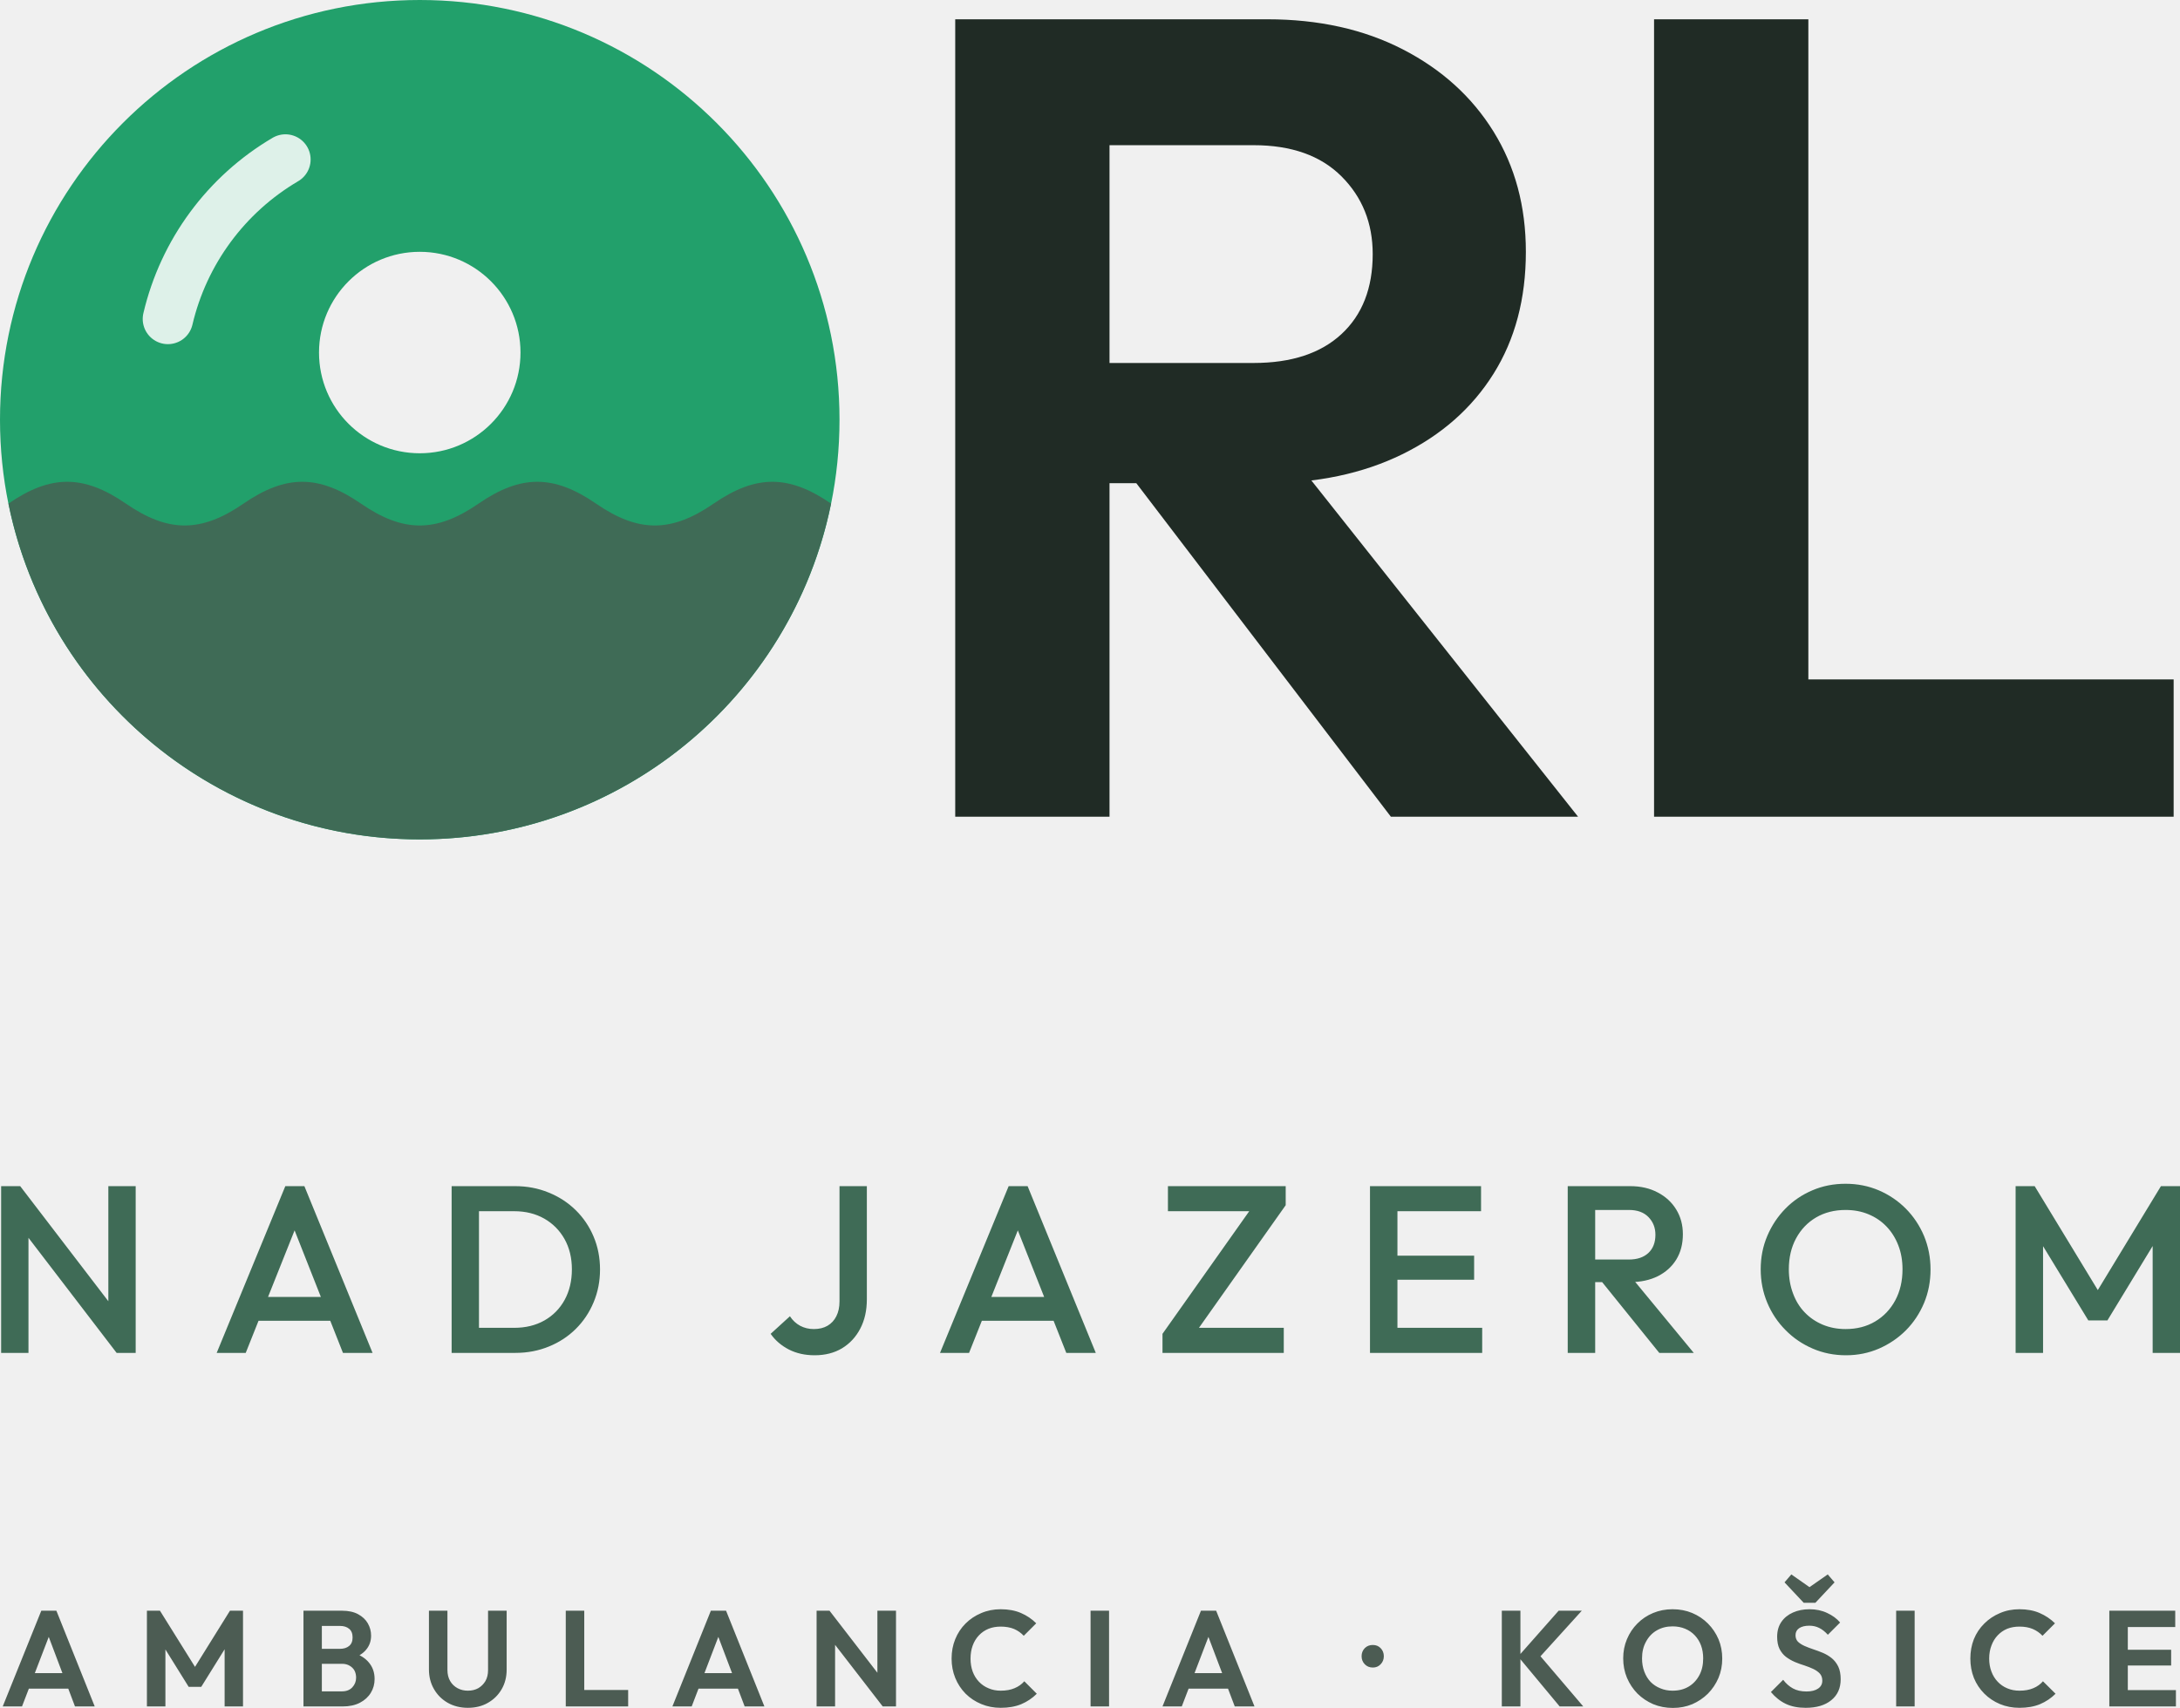
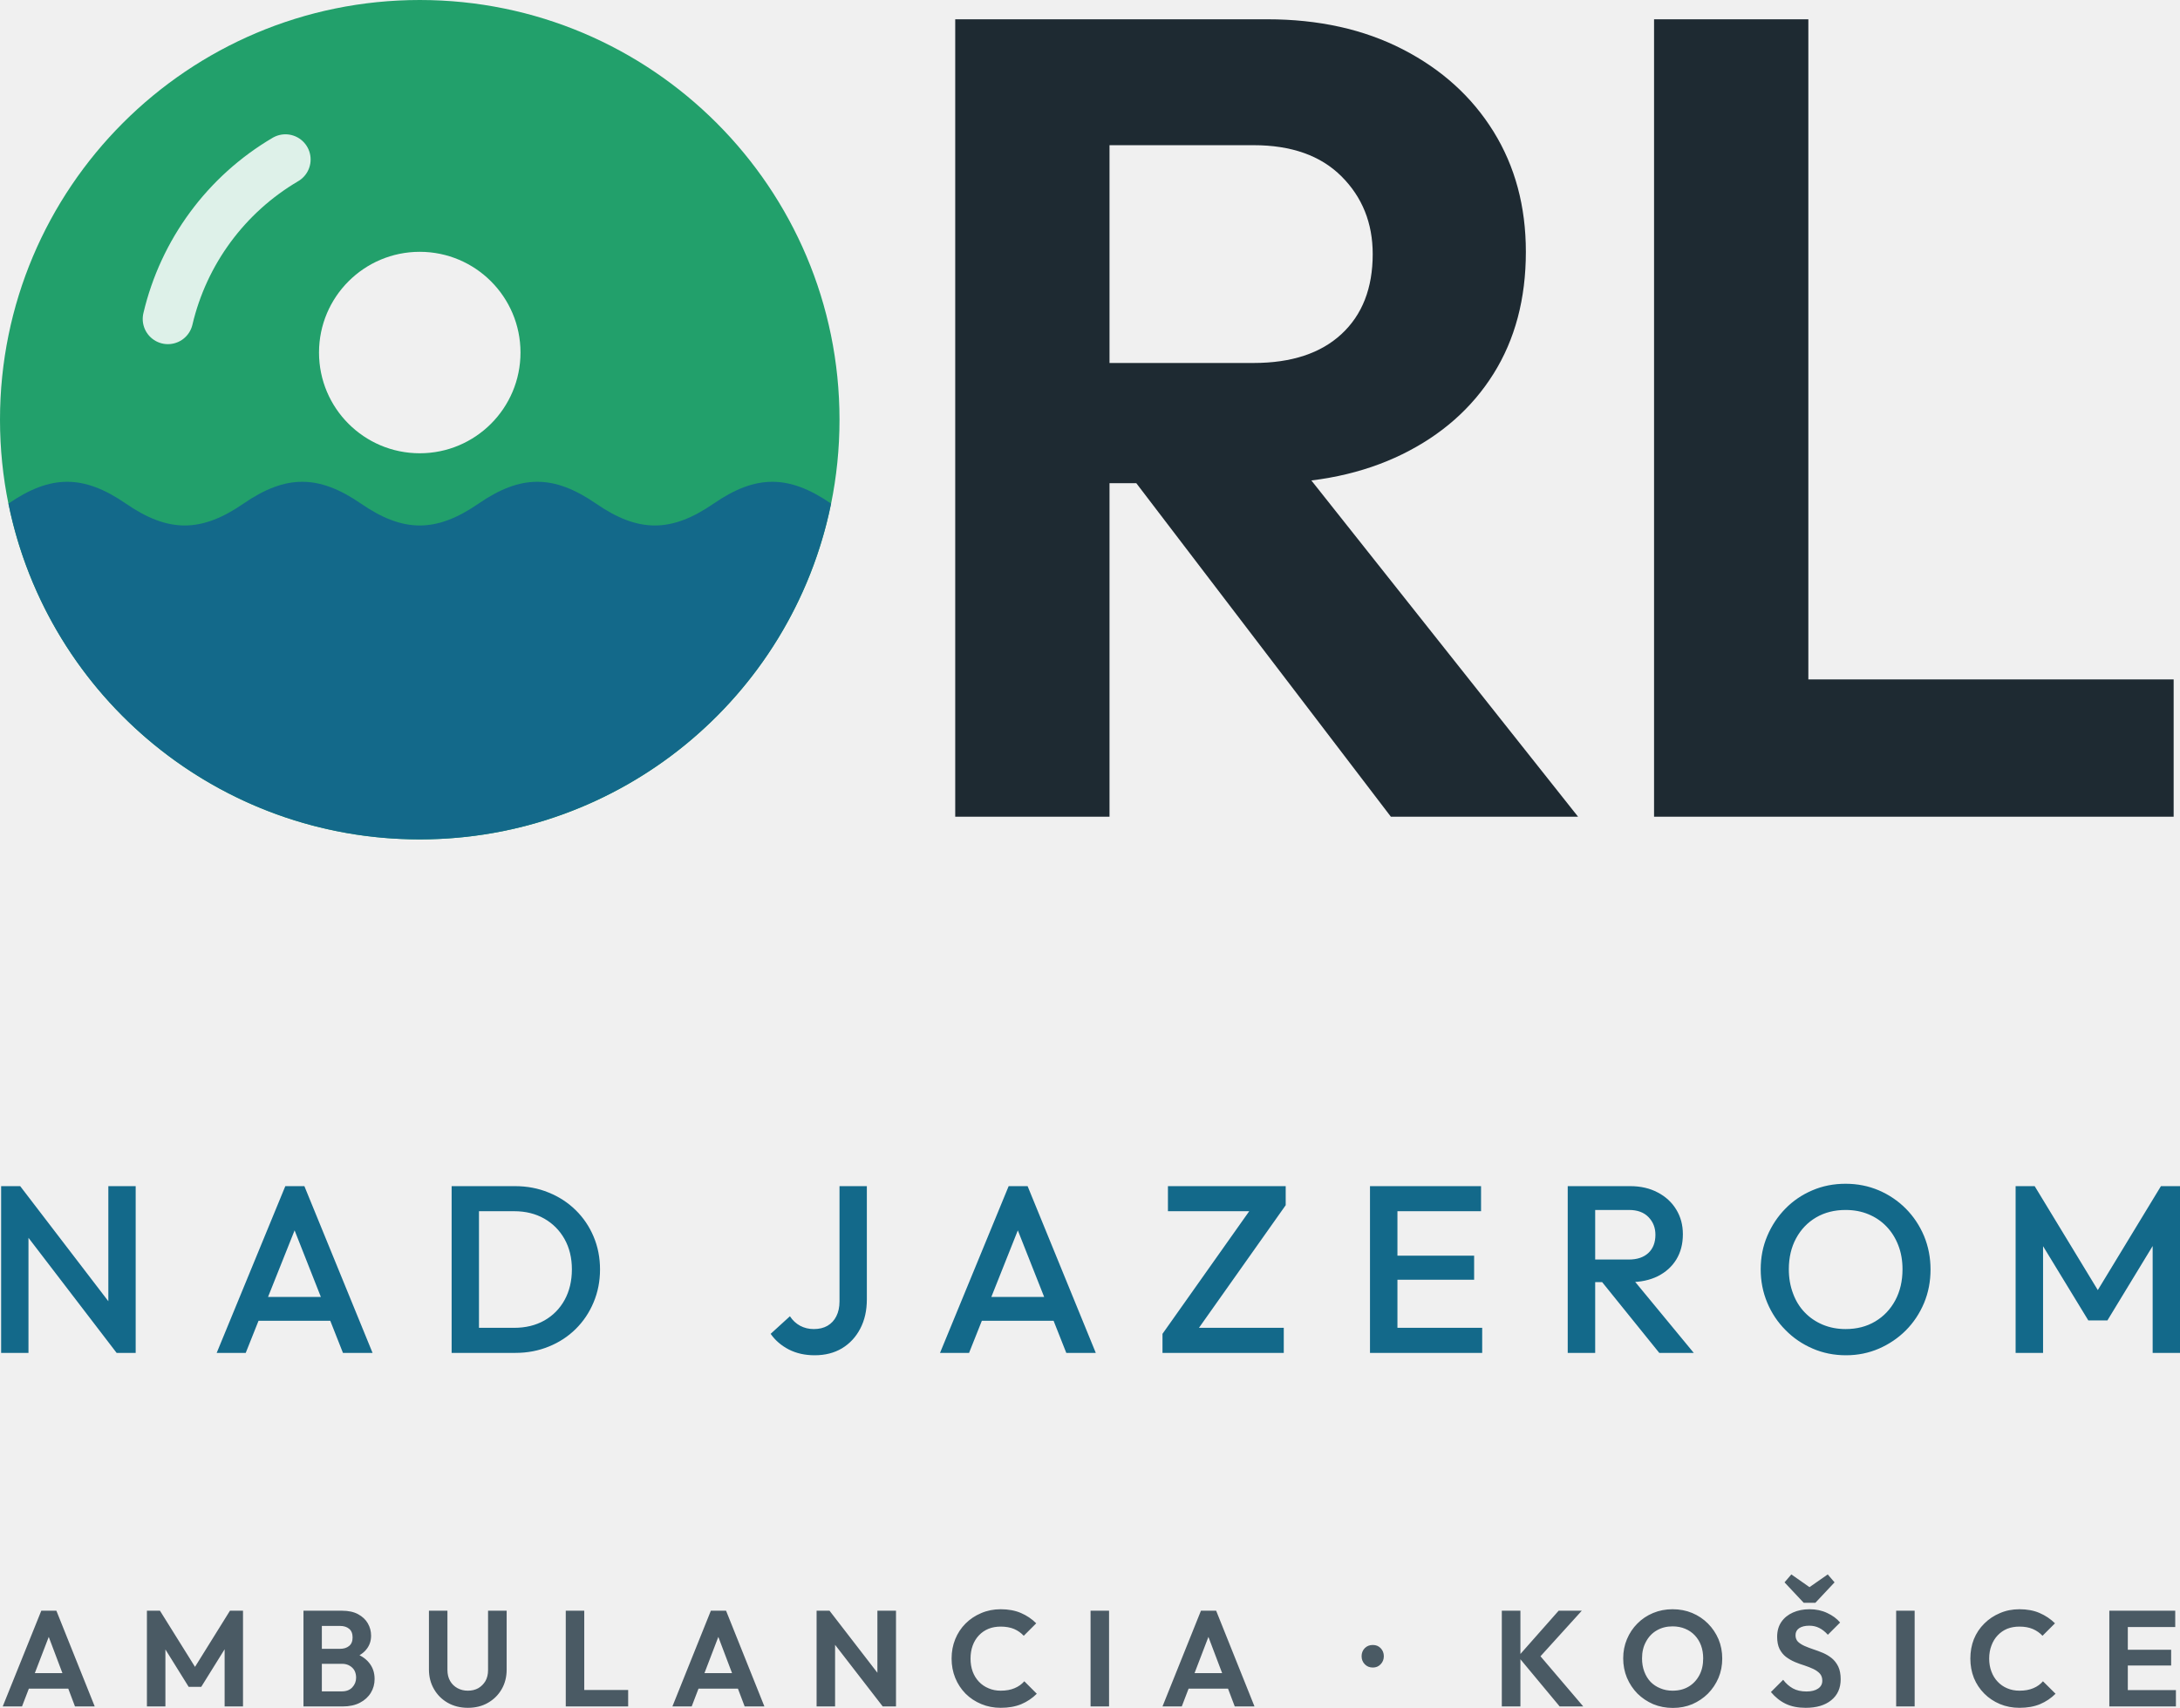
<svg xmlns="http://www.w3.org/2000/svg" viewBox="3.00 15.00 192.16 150.57" role="img">
  <g transform="translate(3.00 15.00) scale(0.74)">
    <path d="M0 50 A50 50 0 1 0 100 50 A50 50 0 1 0 0 50 Z M38 42 A12 12 0 1 1 62 42 A12 12 0 1 1 38 42 Z" fill="#22A06B" />
-     <path d="M1 60 C6.04 56.53 9.96 56.53 15 60 C20.04 63.47 23.96 63.47 29 60 C34.04 56.53 37.96 56.53 43 60 C48.04 63.47 51.96 63.47 57 60 C62.04 56.53 65.96 56.53 71 60 C76.04 63.47 79.96 63.47 85 60 C90.04 56.53 93.96 56.53 99 60 L98.99 60 A50 50 0 0 1 1.01 60 Z" fill="#3F6B56" />
+     <path d="M1 60 C6.04 56.53 9.96 56.53 15 60 C20.04 63.47 23.96 63.47 29 60 C34.04 56.53 37.96 56.53 43 60 C48.04 63.47 51.96 63.47 57 60 C62.04 56.53 65.96 56.53 71 60 C76.04 63.47 79.96 63.47 85 60 C90.04 56.53 93.96 56.53 99 60 L98.99 60 A50 50 0 0 1 1.01 60 Z" fill="#13698A" />
    <path d="M20 38 A30 30 0 0 1 34 19" fill="none" stroke="#FFFFFF" stroke-width="6" stroke-linecap="round" opacity="0.85" />
  </g>
-   <path d="M97.2 57.6V47H113.5Q118.5 47 121.25 44.45Q124 41.9 124 37.4Q124 33.3 121.25 30.55Q118.5 27.8 113.5 27.8H97.2V16.7H114.7Q121.5 16.7 126.65 19.35Q131.8 22 134.65 26.6Q137.5 31.2 137.5 37.2Q137.5 43.4 134.65 47.95Q131.8 52.5 126.6 55.05Q121.4 57.6 114.5 57.6ZM87.2 87V16.7H100.8V87ZM125.6 87 102.4 56.6 114.9 52.7 142.1 87ZM148.8 87V16.7H162.4V87ZM158.8 87V74.9H194.6V87Z" fill="#202B25" />
-   <path d="M3.1 134.27V119.57H4.78L5.51 122.34V134.27ZM13.28 134.27 4.48 122.78 4.78 119.57 13.58 131.06ZM13.28 134.27 12.55 131.69V119.57H14.96V134.27ZM22.1 134.27 28.15 119.57H29.83L35.84 134.27H33.23L28.53 122.36H29.41L24.66 134.27ZM25.08 131.44V129.34H32.87V131.44ZM44.47 134.27V132.06H48.33Q49.84 132.06 50.99 131.41Q52.13 130.76 52.77 129.6Q53.41 128.43 53.41 126.9Q53.41 125.39 52.76 124.23Q52.11 123.08 50.97 122.43Q49.82 121.78 48.33 121.78H44.47V119.57H48.39Q49.99 119.57 51.35 120.13Q52.72 120.68 53.74 121.68Q54.76 122.68 55.32 124.01Q55.89 125.35 55.89 126.92Q55.89 128.47 55.32 129.82Q54.76 131.16 53.75 132.16Q52.74 133.16 51.38 133.71Q50.01 134.27 48.44 134.27ZM42.81 134.27V119.57H45.22V134.27ZM74.81 134.48Q73.53 134.48 72.53 133.97Q71.53 133.45 70.93 132.59L72.63 131.04Q72.98 131.58 73.53 131.88Q74.08 132.17 74.73 132.17Q75.44 132.17 75.94 131.88Q76.45 131.58 76.72 131.04Q77 130.49 77 129.73V119.57H79.41V129.55Q79.41 131.02 78.83 132.13Q78.25 133.24 77.23 133.86Q76.2 134.48 74.81 134.48ZM85.86 134.27 91.91 119.57H93.58L99.59 134.27H96.99L92.28 122.36H93.16L88.42 134.27ZM88.84 131.44V129.34H96.63V131.44ZM105.47 132.59 113.49 121.25H116.33L108.31 132.59ZM105.47 134.27V132.59L107.55 132.06H116.16V134.27ZM105.95 121.78V119.57H116.33V121.25L114.23 121.78ZM123.76 134.27V119.57H126.18V134.27ZM125.42 134.27V132.06H133.65V134.27ZM125.42 127.82V125.7H132.94V127.82ZM125.42 121.78V119.57H133.55V121.78ZM142.85 128.03V126.04H146.57Q147.68 126.04 148.3 125.46Q148.92 124.88 148.92 123.85Q148.92 122.93 148.31 122.3Q147.7 121.67 146.59 121.67H142.85V119.57H146.69Q148.08 119.57 149.13 120.13Q150.18 120.68 150.76 121.64Q151.34 122.59 151.34 123.81Q151.34 125.09 150.76 126.04Q150.18 126.98 149.13 127.51Q148.08 128.03 146.69 128.03ZM141.19 134.27V119.57H143.61V134.27ZM149.26 134.27 144.11 127.89 146.36 127.07 152.3 134.27ZM165.72 134.48Q164.14 134.48 162.78 133.89Q161.41 133.3 160.39 132.26Q159.36 131.23 158.78 129.85Q158.2 128.47 158.2 126.9Q158.2 125.32 158.78 123.96Q159.36 122.59 160.38 121.55Q161.39 120.52 162.75 119.94Q164.1 119.36 165.68 119.36Q167.25 119.36 168.61 119.94Q169.96 120.52 170.99 121.55Q172.02 122.59 172.6 123.97Q173.17 125.35 173.17 126.92Q173.17 128.5 172.6 129.87Q172.02 131.25 171 132.28Q169.98 133.3 168.63 133.89Q167.27 134.48 165.72 134.48ZM165.68 132.17Q167.17 132.17 168.29 131.5Q169.42 130.83 170.06 129.64Q170.7 128.45 170.7 126.9Q170.7 125.74 170.33 124.79Q169.96 123.83 169.29 123.13Q168.62 122.43 167.7 122.05Q166.79 121.67 165.68 121.67Q164.21 121.67 163.08 122.33Q161.96 122.99 161.32 124.17Q160.68 125.35 160.68 126.9Q160.68 128.05 161.05 129.03Q161.41 130.01 162.08 130.7Q162.74 131.39 163.66 131.78Q164.59 132.17 165.68 132.17ZM180.67 134.27V119.57H182.35L188.46 129.63H187.37L193.48 119.57H195.16V134.27H192.75V123.81L193.29 123.96L188.76 131.41H187.08L182.54 123.96L183.09 123.81V134.27Z" fill="#3F6B56" />
-   <path d="M3.24 165.44 6.64 157H7.97L11.35 165.44H9.61L7 158.52H7.6L4.94 165.44ZM5.04 163.87V162.5H9.58V163.87ZM15.95 165.44V157H17.1L20.52 162.48H19.86L23.27 157H24.42V165.44H22.8V159.8L23.11 159.9L20.74 163.71H19.63L17.26 159.9L17.58 159.8V165.44ZM30.95 165.44V164.11H33.14Q33.73 164.11 34.06 163.75Q34.39 163.39 34.39 162.9Q34.39 162.56 34.25 162.28Q34.1 162.01 33.82 161.85Q33.54 161.68 33.14 161.68H30.95V160.36H32.96Q33.47 160.36 33.77 160.11Q34.08 159.86 34.08 159.36Q34.08 158.84 33.77 158.59Q33.47 158.34 32.96 158.34H30.95V157H33.16Q34 157 34.57 157.31Q35.14 157.62 35.42 158.11Q35.71 158.61 35.71 159.2Q35.71 159.92 35.27 160.44Q34.84 160.96 34 161.22L34.07 160.69Q35 160.95 35.51 161.56Q36.02 162.16 36.02 163.02Q36.02 163.69 35.69 164.23Q35.36 164.78 34.73 165.11Q34.1 165.44 33.2 165.44ZM29.75 165.44V157H31.37V165.44ZM44.24 165.56Q43.25 165.56 42.47 165.12Q41.7 164.68 41.26 163.92Q40.81 163.15 40.81 162.18V157H42.44V162.22Q42.44 162.79 42.68 163.2Q42.91 163.6 43.33 163.83Q43.74 164.05 44.24 164.05Q44.76 164.05 45.16 163.83Q45.55 163.6 45.79 163.2Q46.02 162.79 46.02 162.24V157H47.66V162.19Q47.66 163.16 47.22 163.92Q46.78 164.68 46.01 165.12Q45.25 165.56 44.24 165.56ZM52.87 165.44V157H54.5V165.44ZM54.07 165.44V163.99H58.37V165.44ZM62.27 165.44 65.66 157H67L70.38 165.44H68.64L66.02 158.52H66.62L63.97 165.44ZM64.07 163.87V162.5H68.6V163.87ZM74.98 165.44V157H76.12L76.61 158.64V165.44ZM80.81 165.44 75.8 158.96 76.12 157 81.12 163.48ZM80.81 165.44 80.34 163.86V157H81.98V165.44ZM91.21 165.56Q90.29 165.56 89.5 165.23Q88.7 164.9 88.11 164.31Q87.52 163.71 87.2 162.92Q86.88 162.13 86.88 161.22Q86.88 160.3 87.2 159.51Q87.52 158.72 88.11 158.13Q88.7 157.54 89.49 157.21Q90.28 156.87 91.21 156.87Q92.22 156.87 92.99 157.2Q93.76 157.53 94.34 158.11L93.24 159.21Q92.89 158.83 92.39 158.61Q91.88 158.4 91.21 158.4Q90.62 158.4 90.14 158.59Q89.65 158.79 89.29 159.17Q88.93 159.55 88.74 160.07Q88.55 160.59 88.55 161.22Q88.55 161.85 88.74 162.37Q88.93 162.88 89.29 163.26Q89.65 163.64 90.14 163.84Q90.62 164.05 91.21 164.05Q91.92 164.05 92.43 163.83Q92.94 163.62 93.29 163.22L94.39 164.32Q93.8 164.91 93.02 165.24Q92.24 165.56 91.21 165.56ZM99.13 165.44V157H100.76V165.44ZM105.47 165.44 108.86 157H110.2L113.58 165.44H111.84L109.22 158.52H109.82L107.17 165.44ZM107.27 163.87V162.5H111.8V163.87ZM124.01 162.01Q123.58 162.01 123.3 161.72Q123.02 161.43 123.02 161.01Q123.02 160.59 123.3 160.3Q123.58 160.02 124.01 160.02Q124.43 160.02 124.7 160.3Q124.98 160.59 124.98 161.01Q124.98 161.43 124.7 161.72Q124.43 162.01 124.01 162.01ZM140.48 165.44 136.82 161.04 140.39 157H142.43L138.46 161.38V160.63L142.56 165.44ZM135.38 165.44V157H137.02V165.44ZM150.46 165.57Q149.53 165.57 148.73 165.24Q147.94 164.9 147.34 164.31Q146.75 163.71 146.41 162.91Q146.08 162.12 146.08 161.2Q146.08 160.29 146.41 159.51Q146.74 158.72 147.33 158.13Q147.92 157.53 148.72 157.2Q149.51 156.87 150.43 156.87Q151.37 156.87 152.16 157.2Q152.95 157.53 153.55 158.13Q154.14 158.72 154.48 159.51Q154.81 160.3 154.81 161.22Q154.81 162.13 154.48 162.92Q154.14 163.71 153.55 164.31Q152.95 164.9 152.17 165.24Q151.38 165.57 150.46 165.57ZM150.43 164.05Q151.25 164.05 151.85 163.69Q152.45 163.33 152.79 162.69Q153.13 162.06 153.13 161.2Q153.13 160.58 152.94 160.06Q152.75 159.55 152.39 159.17Q152.03 158.79 151.54 158.59Q151.04 158.38 150.43 158.38Q149.64 158.38 149.03 158.74Q148.43 159.09 148.09 159.73Q147.74 160.36 147.74 161.2Q147.74 161.84 147.94 162.37Q148.14 162.9 148.49 163.27Q148.85 163.64 149.35 163.84Q149.84 164.05 150.43 164.05ZM162.16 165.56Q161.14 165.56 160.41 165.21Q159.68 164.86 159.1 164.17L160.18 163.09Q160.55 163.58 161.04 163.85Q161.53 164.12 162.24 164.12Q162.88 164.12 163.25 163.87Q163.63 163.62 163.63 163.17Q163.63 162.79 163.42 162.55Q163.2 162.31 162.85 162.14Q162.49 161.97 162.07 161.83Q161.64 161.7 161.21 161.52Q160.79 161.34 160.43 161.07Q160.08 160.8 159.86 160.37Q159.65 159.94 159.65 159.3Q159.65 158.53 160.02 157.99Q160.39 157.45 161.04 157.16Q161.69 156.87 162.5 156.87Q163.37 156.87 164.06 157.2Q164.76 157.52 165.2 158.04L164.12 159.12Q163.75 158.71 163.36 158.52Q162.97 158.32 162.48 158.32Q161.92 158.32 161.59 158.54Q161.27 158.76 161.27 159.16Q161.27 159.51 161.48 159.73Q161.7 159.94 162.05 160.1Q162.41 160.26 162.83 160.4Q163.26 160.54 163.69 160.72Q164.11 160.9 164.47 161.19Q164.82 161.48 165.04 161.93Q165.25 162.38 165.25 163.04Q165.25 164.22 164.42 164.89Q163.6 165.56 162.16 165.56ZM164.11 153.8 164.71 154.5 163.02 156.3H161.99L160.3 154.5L160.9 153.8L163.07 155.32H161.93ZM170.14 165.44V157H171.77V165.44ZM181.01 165.56Q180.08 165.56 179.29 165.23Q178.5 164.9 177.91 164.31Q177.31 163.71 176.99 162.92Q176.68 162.13 176.68 161.22Q176.68 160.3 176.99 159.51Q177.31 158.72 177.91 158.13Q178.5 157.54 179.29 157.21Q180.07 156.87 181.01 156.87Q182.02 156.87 182.78 157.2Q183.55 157.53 184.14 158.11L183.04 159.21Q182.69 158.83 182.18 158.61Q181.68 158.4 181.01 158.4Q180.42 158.4 179.93 158.59Q179.45 158.79 179.09 159.17Q178.73 159.55 178.54 160.07Q178.34 160.59 178.34 161.22Q178.34 161.85 178.54 162.37Q178.73 162.88 179.09 163.26Q179.45 163.64 179.93 163.84Q180.42 164.05 181.01 164.05Q181.72 164.05 182.23 163.83Q182.74 163.62 183.08 163.22L184.19 164.32Q183.6 164.91 182.82 165.24Q182.04 165.56 181.01 165.56ZM188.93 165.44V157H190.56V165.44ZM190.13 165.44V164H194.8V165.44ZM190.13 161.83V160.44H194.38V161.83ZM190.13 158.44V157H194.74V158.44Z" fill="#4C5C53" />
+   <path d="M97.2 57.6V47H113.5Q118.5 47 121.25 44.45Q124 41.9 124 37.4Q124 33.3 121.25 30.55Q118.5 27.8 113.5 27.8H97.2V16.7H114.7Q121.5 16.7 126.65 19.35Q131.8 22 134.65 26.6Q137.5 31.2 137.5 37.2Q137.5 43.4 134.65 47.95Q131.8 52.5 126.6 55.05Q121.4 57.6 114.5 57.6ZM87.2 87V16.7H100.8V87ZM125.6 87 102.4 56.6 114.9 52.7 142.1 87ZM148.8 87V16.7H162.4V87ZM158.8 87V74.9H194.6V87Z" fill="#1E2A32" />
+   <path d="M3.1 134.27V119.57H4.78L5.51 122.34V134.27ZM13.28 134.27 4.48 122.78 4.78 119.57 13.58 131.06ZM13.28 134.27 12.55 131.69V119.57H14.96V134.27ZM22.1 134.27 28.15 119.57H29.83L35.84 134.27H33.23L28.53 122.36H29.41L24.66 134.27ZM25.08 131.44V129.34H32.87V131.44ZM44.47 134.27V132.06H48.33Q49.84 132.06 50.99 131.41Q52.13 130.76 52.77 129.6Q53.41 128.43 53.41 126.9Q53.41 125.39 52.76 124.23Q52.11 123.08 50.97 122.43Q49.82 121.78 48.33 121.78H44.47V119.57H48.39Q49.99 119.57 51.35 120.13Q52.72 120.68 53.74 121.68Q54.76 122.68 55.32 124.01Q55.89 125.35 55.89 126.92Q55.89 128.47 55.32 129.82Q54.76 131.16 53.75 132.16Q52.74 133.16 51.38 133.71Q50.01 134.27 48.44 134.27ZM42.81 134.27V119.57H45.22V134.27ZM74.81 134.48Q73.53 134.48 72.53 133.97Q71.53 133.45 70.93 132.59L72.63 131.04Q72.98 131.58 73.53 131.88Q74.08 132.17 74.73 132.17Q75.44 132.17 75.94 131.88Q76.45 131.58 76.72 131.04Q77 130.49 77 129.73V119.57H79.41V129.55Q79.41 131.02 78.83 132.13Q78.25 133.24 77.23 133.86Q76.2 134.48 74.81 134.48ZM85.86 134.27 91.91 119.57H93.58L99.59 134.27H96.99L92.28 122.36H93.16L88.42 134.27ZM88.84 131.44V129.34H96.63V131.44ZM105.47 132.59 113.49 121.25H116.33L108.31 132.59ZM105.47 134.27V132.59L107.55 132.06H116.16V134.27ZM105.95 121.78V119.57H116.33V121.25L114.23 121.78ZM123.76 134.27V119.57H126.18V134.27ZM125.42 134.27V132.06H133.65V134.27ZM125.42 127.82V125.7H132.94V127.82ZM125.42 121.78V119.57H133.55V121.78ZM142.85 128.03V126.04H146.57Q147.68 126.04 148.3 125.46Q148.92 124.88 148.92 123.85Q148.92 122.93 148.31 122.3Q147.7 121.67 146.59 121.67H142.85V119.57H146.69Q148.08 119.57 149.13 120.13Q150.18 120.68 150.76 121.64Q151.34 122.59 151.34 123.81Q151.34 125.09 150.76 126.04Q150.18 126.98 149.13 127.51Q148.08 128.03 146.69 128.03ZM141.19 134.27V119.57H143.61V134.27ZM149.26 134.27 144.11 127.89 146.36 127.07 152.3 134.27ZM165.72 134.48Q164.14 134.48 162.78 133.89Q161.41 133.3 160.39 132.26Q159.36 131.23 158.78 129.85Q158.2 128.47 158.2 126.9Q158.2 125.32 158.78 123.96Q159.36 122.59 160.38 121.55Q161.39 120.52 162.75 119.94Q164.1 119.36 165.68 119.36Q167.25 119.36 168.61 119.94Q169.96 120.52 170.99 121.55Q172.02 122.59 172.6 123.97Q173.17 125.35 173.17 126.92Q173.17 128.5 172.6 129.87Q172.02 131.25 171 132.28Q169.98 133.3 168.63 133.89Q167.27 134.48 165.72 134.48ZM165.68 132.17Q167.17 132.17 168.29 131.5Q169.42 130.83 170.06 129.64Q170.7 128.45 170.7 126.9Q170.7 125.74 170.33 124.79Q169.96 123.83 169.29 123.13Q168.62 122.43 167.7 122.05Q166.79 121.67 165.68 121.67Q164.21 121.67 163.08 122.33Q161.96 122.99 161.32 124.17Q160.68 125.35 160.68 126.9Q160.68 128.05 161.05 129.03Q161.41 130.01 162.08 130.7Q162.74 131.39 163.66 131.78Q164.59 132.17 165.68 132.17ZM180.67 134.27V119.57H182.35L188.46 129.63H187.37L193.48 119.57H195.16V134.27H192.75V123.81L193.29 123.96L188.76 131.41H187.08L182.54 123.96L183.09 123.81V134.27Z" fill="#13698A" />
+   <path d="M3.24 165.44 6.64 157H7.97L11.35 165.44H9.61L7 158.52H7.6L4.94 165.44ZM5.04 163.87V162.5H9.58V163.87ZM15.95 165.44V157H17.1L20.52 162.48H19.86L23.27 157H24.42V165.44H22.8V159.8L23.11 159.9L20.74 163.71H19.63L17.26 159.9L17.58 159.8V165.44ZM30.95 165.44V164.11H33.14Q33.73 164.11 34.06 163.75Q34.39 163.39 34.39 162.9Q34.39 162.56 34.25 162.28Q34.1 162.01 33.82 161.85Q33.54 161.68 33.14 161.68H30.95V160.36H32.96Q33.47 160.36 33.77 160.11Q34.08 159.86 34.08 159.36Q34.08 158.84 33.77 158.59Q33.47 158.34 32.96 158.34H30.95V157H33.16Q34 157 34.57 157.31Q35.14 157.62 35.42 158.11Q35.71 158.61 35.71 159.2Q35.71 159.92 35.27 160.44Q34.84 160.96 34 161.22L34.07 160.69Q35 160.95 35.51 161.56Q36.02 162.16 36.02 163.02Q36.02 163.69 35.69 164.23Q35.36 164.78 34.73 165.11Q34.1 165.44 33.2 165.44ZM29.75 165.44V157H31.37V165.44ZM44.24 165.56Q43.25 165.56 42.47 165.12Q41.7 164.68 41.26 163.92Q40.81 163.15 40.81 162.18V157H42.44V162.22Q42.44 162.79 42.68 163.2Q42.91 163.6 43.33 163.83Q43.74 164.05 44.24 164.05Q44.76 164.05 45.16 163.83Q45.55 163.6 45.79 163.2Q46.02 162.79 46.02 162.24V157H47.66V162.19Q47.66 163.16 47.22 163.92Q46.78 164.68 46.01 165.12Q45.25 165.56 44.24 165.56ZM52.87 165.44V157H54.5V165.44ZM54.07 165.44V163.99H58.37V165.44ZM62.27 165.44 65.66 157H67L70.38 165.44H68.64L66.02 158.52H66.62L63.97 165.44ZM64.07 163.87V162.5H68.6V163.87ZM74.98 165.44V157H76.12L76.61 158.64V165.44ZM80.81 165.44 75.8 158.96 76.12 157 81.12 163.48ZM80.81 165.44 80.34 163.86V157H81.98V165.44ZM91.21 165.56Q90.29 165.56 89.5 165.23Q88.7 164.9 88.11 164.31Q87.52 163.71 87.2 162.92Q86.88 162.13 86.88 161.22Q86.88 160.3 87.2 159.51Q87.52 158.72 88.11 158.13Q88.7 157.54 89.49 157.21Q90.28 156.87 91.21 156.87Q92.22 156.87 92.99 157.2Q93.76 157.53 94.34 158.11L93.24 159.21Q92.89 158.83 92.39 158.61Q91.88 158.4 91.21 158.4Q90.62 158.4 90.14 158.59Q89.65 158.79 89.29 159.17Q88.93 159.55 88.74 160.07Q88.55 160.59 88.55 161.22Q88.55 161.85 88.74 162.37Q88.93 162.88 89.29 163.26Q89.65 163.64 90.14 163.84Q90.62 164.05 91.21 164.05Q91.92 164.05 92.43 163.83Q92.94 163.62 93.29 163.22L94.39 164.32Q93.8 164.91 93.02 165.24Q92.24 165.56 91.21 165.56ZM99.13 165.44V157H100.76V165.44ZM105.47 165.44 108.86 157H110.2L113.58 165.44H111.84L109.22 158.52H109.82L107.17 165.44ZM107.27 163.87V162.5H111.8V163.87ZM124.01 162.01Q123.58 162.01 123.3 161.72Q123.02 161.43 123.02 161.01Q123.02 160.59 123.3 160.3Q123.58 160.02 124.01 160.02Q124.43 160.02 124.7 160.3Q124.98 160.59 124.98 161.01Q124.98 161.43 124.7 161.72Q124.43 162.01 124.01 162.01ZM140.48 165.44 136.82 161.04 140.39 157H142.43L138.46 161.38V160.63L142.56 165.44ZM135.38 165.44V157H137.02V165.44ZM150.46 165.57Q149.53 165.57 148.73 165.24Q147.94 164.9 147.34 164.31Q146.75 163.71 146.41 162.91Q146.08 162.12 146.08 161.2Q146.08 160.29 146.41 159.51Q146.74 158.72 147.33 158.13Q147.92 157.53 148.72 157.2Q149.51 156.87 150.43 156.87Q151.37 156.87 152.16 157.2Q152.95 157.53 153.55 158.13Q154.14 158.72 154.48 159.51Q154.81 160.3 154.81 161.22Q154.81 162.13 154.48 162.92Q154.14 163.71 153.55 164.31Q152.95 164.9 152.17 165.24Q151.38 165.57 150.46 165.57ZM150.43 164.05Q151.25 164.05 151.85 163.69Q152.45 163.33 152.79 162.69Q153.13 162.06 153.13 161.2Q153.13 160.58 152.94 160.06Q152.75 159.55 152.39 159.17Q152.03 158.79 151.54 158.59Q151.04 158.38 150.43 158.38Q149.64 158.38 149.03 158.74Q148.43 159.09 148.09 159.73Q147.74 160.36 147.74 161.2Q147.74 161.84 147.94 162.37Q148.14 162.9 148.49 163.27Q148.85 163.64 149.35 163.84Q149.84 164.05 150.43 164.05ZM162.16 165.56Q161.14 165.56 160.41 165.21Q159.68 164.86 159.1 164.17L160.18 163.09Q160.55 163.58 161.04 163.85Q161.53 164.12 162.24 164.12Q162.88 164.12 163.25 163.87Q163.63 163.62 163.63 163.17Q163.63 162.79 163.42 162.55Q163.2 162.31 162.85 162.14Q162.49 161.97 162.07 161.83Q161.64 161.7 161.21 161.52Q160.79 161.34 160.43 161.07Q160.08 160.8 159.86 160.37Q159.65 159.94 159.65 159.3Q159.65 158.53 160.02 157.99Q160.39 157.45 161.04 157.16Q161.69 156.87 162.5 156.87Q163.37 156.87 164.06 157.2Q164.76 157.52 165.2 158.04L164.12 159.12Q163.75 158.71 163.36 158.52Q162.97 158.32 162.48 158.32Q161.92 158.32 161.59 158.54Q161.27 158.76 161.27 159.16Q161.27 159.51 161.48 159.73Q161.7 159.94 162.05 160.1Q162.41 160.26 162.83 160.4Q163.26 160.54 163.69 160.72Q164.11 160.9 164.47 161.19Q164.82 161.48 165.04 161.93Q165.25 162.38 165.25 163.04Q165.25 164.22 164.42 164.89Q163.6 165.56 162.16 165.56ZM164.11 153.8 164.71 154.5 163.02 156.3H161.99L160.3 154.5L160.9 153.8L163.07 155.32H161.93ZM170.14 165.44V157H171.77V165.44ZM181.01 165.56Q180.08 165.56 179.29 165.23Q178.5 164.9 177.91 164.31Q177.31 163.71 176.99 162.92Q176.68 162.13 176.68 161.22Q176.68 160.3 176.99 159.51Q177.31 158.72 177.91 158.13Q178.5 157.54 179.29 157.21Q180.07 156.87 181.01 156.87Q182.02 156.87 182.78 157.2Q183.55 157.53 184.14 158.11L183.04 159.21Q182.69 158.83 182.18 158.61Q181.68 158.4 181.01 158.4Q180.42 158.4 179.93 158.59Q179.45 158.79 179.09 159.17Q178.73 159.55 178.54 160.07Q178.34 160.59 178.34 161.22Q178.34 161.85 178.54 162.37Q178.73 162.88 179.09 163.26Q179.45 163.64 179.93 163.84Q180.42 164.05 181.01 164.05Q181.72 164.05 182.23 163.83Q182.74 163.62 183.08 163.22L184.19 164.32Q183.6 164.91 182.82 165.24Q182.04 165.56 181.01 165.56ZM188.93 165.44V157H190.56V165.44ZM190.13 165.44V164H194.8V165.44ZM190.13 161.83V160.44H194.38V161.83ZM190.13 158.44V157H194.74V158.44Z" fill="#4A5A64" />
</svg>
